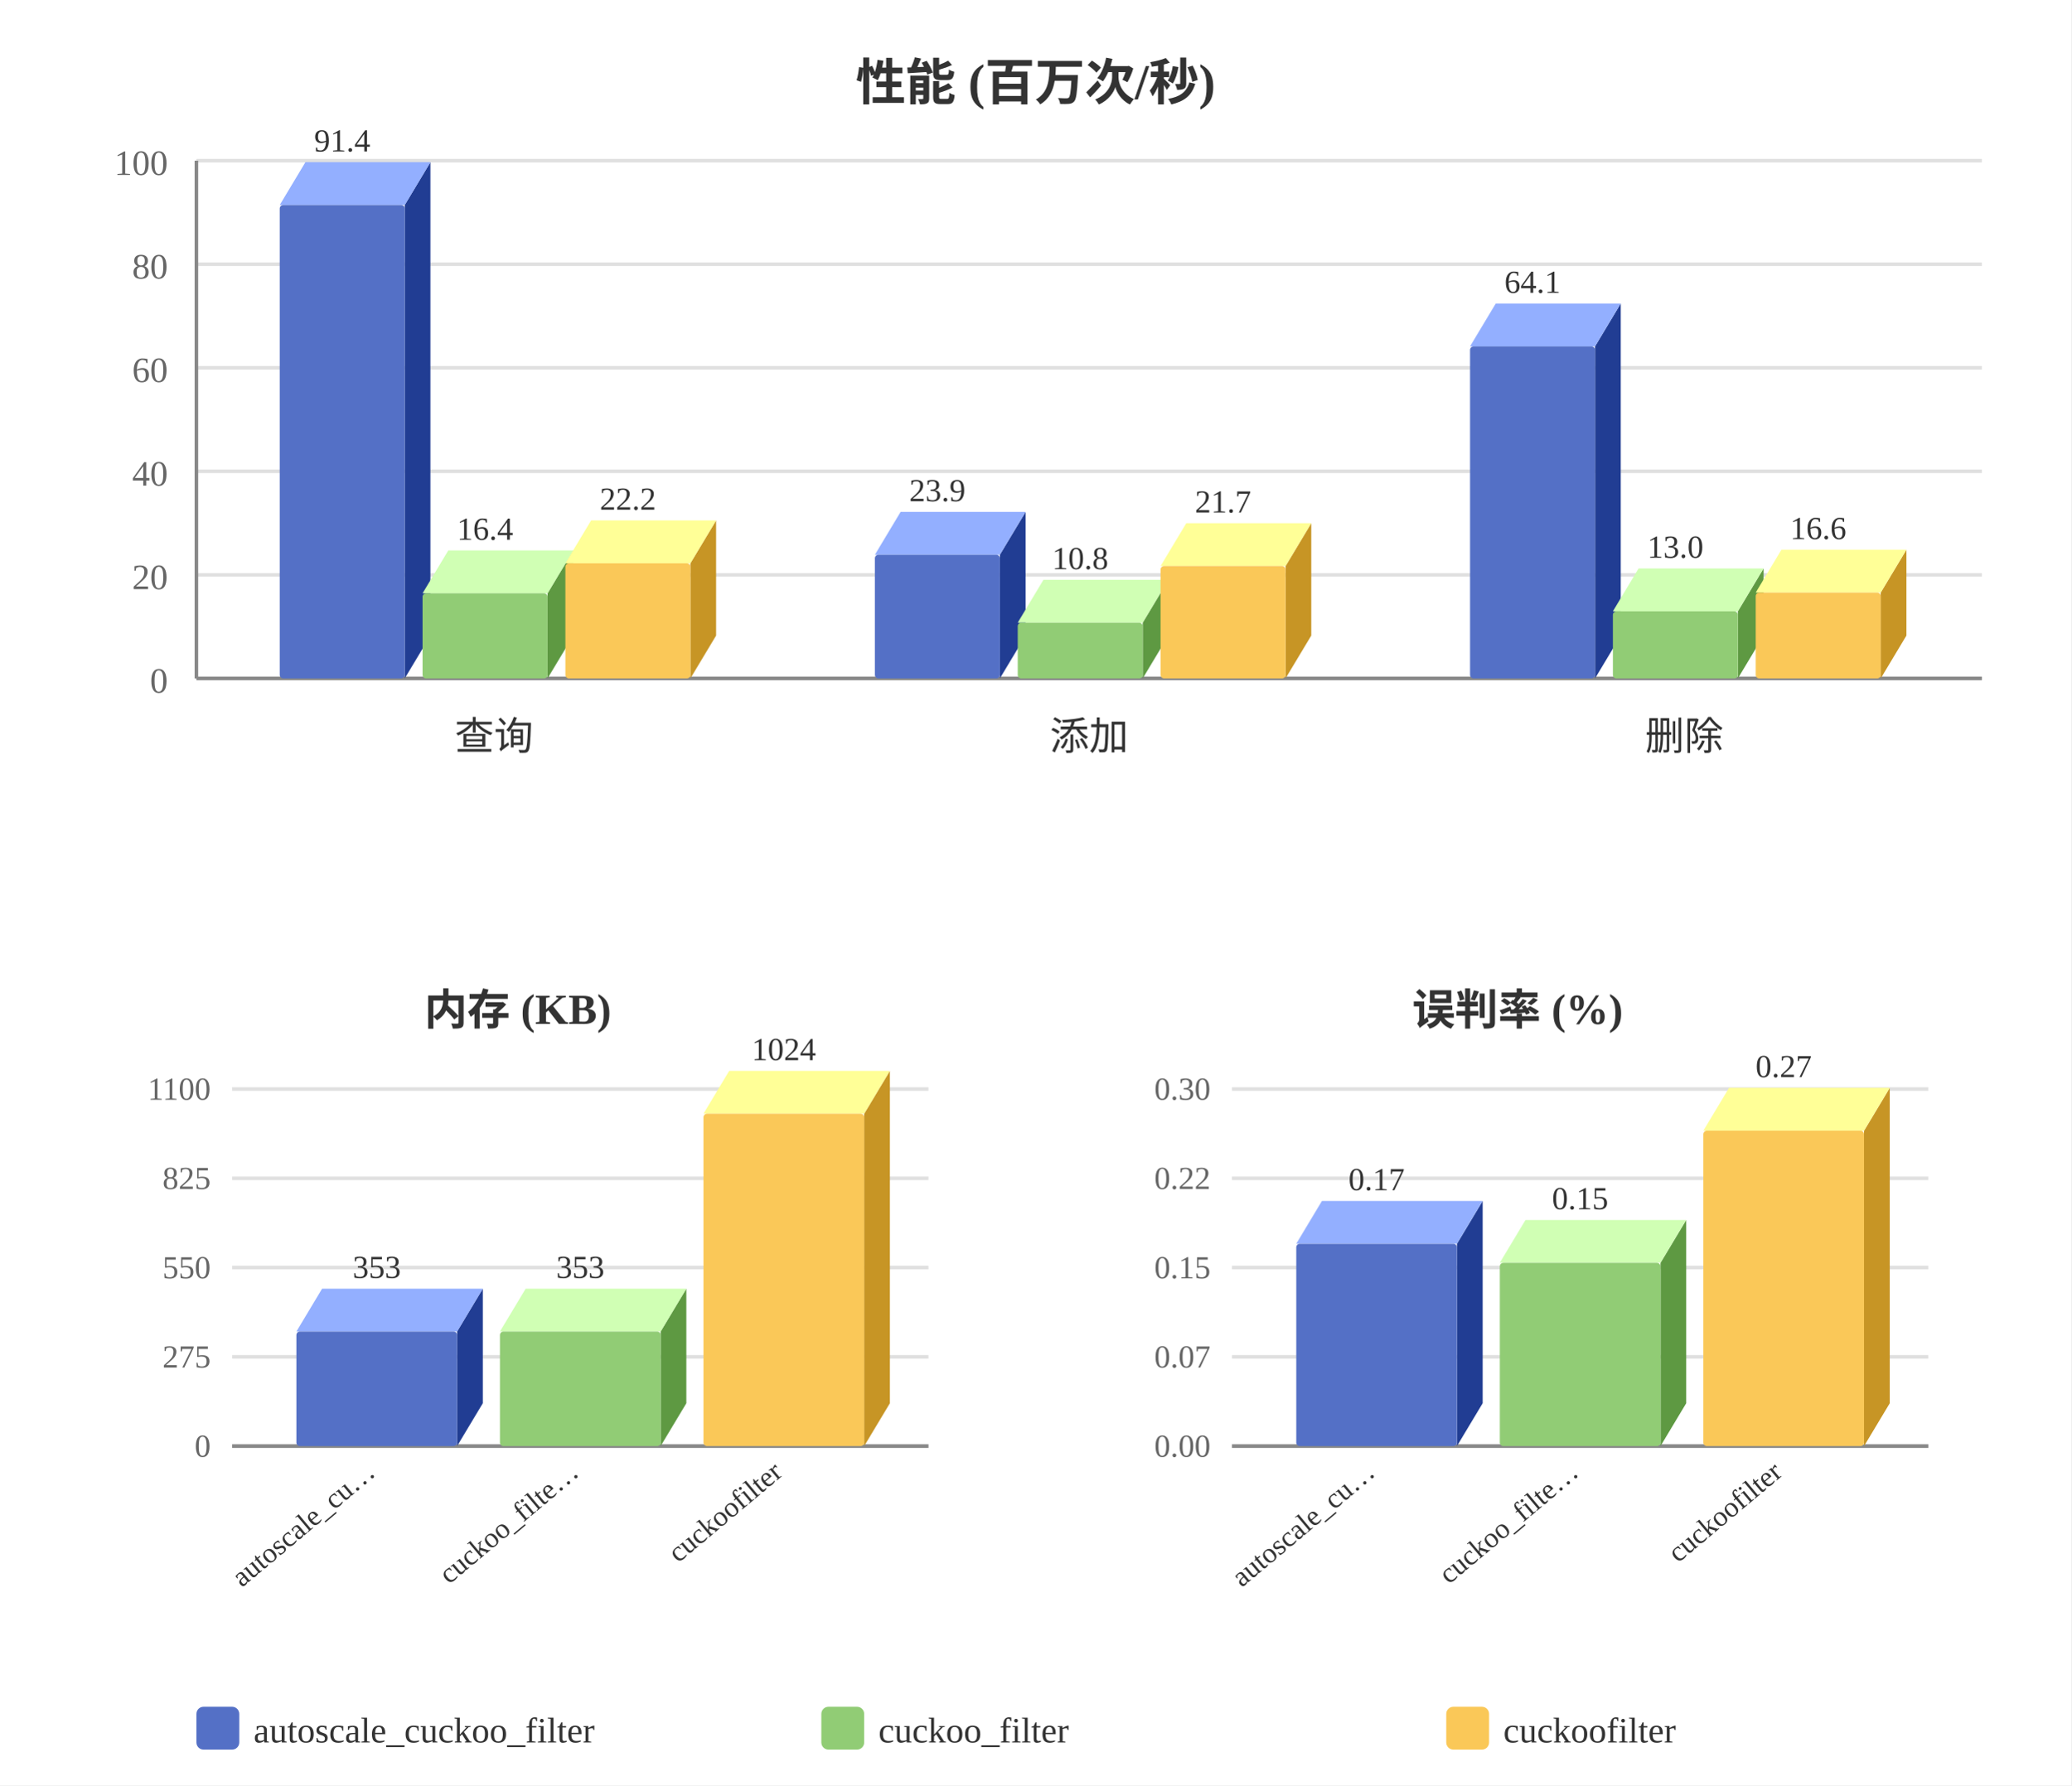
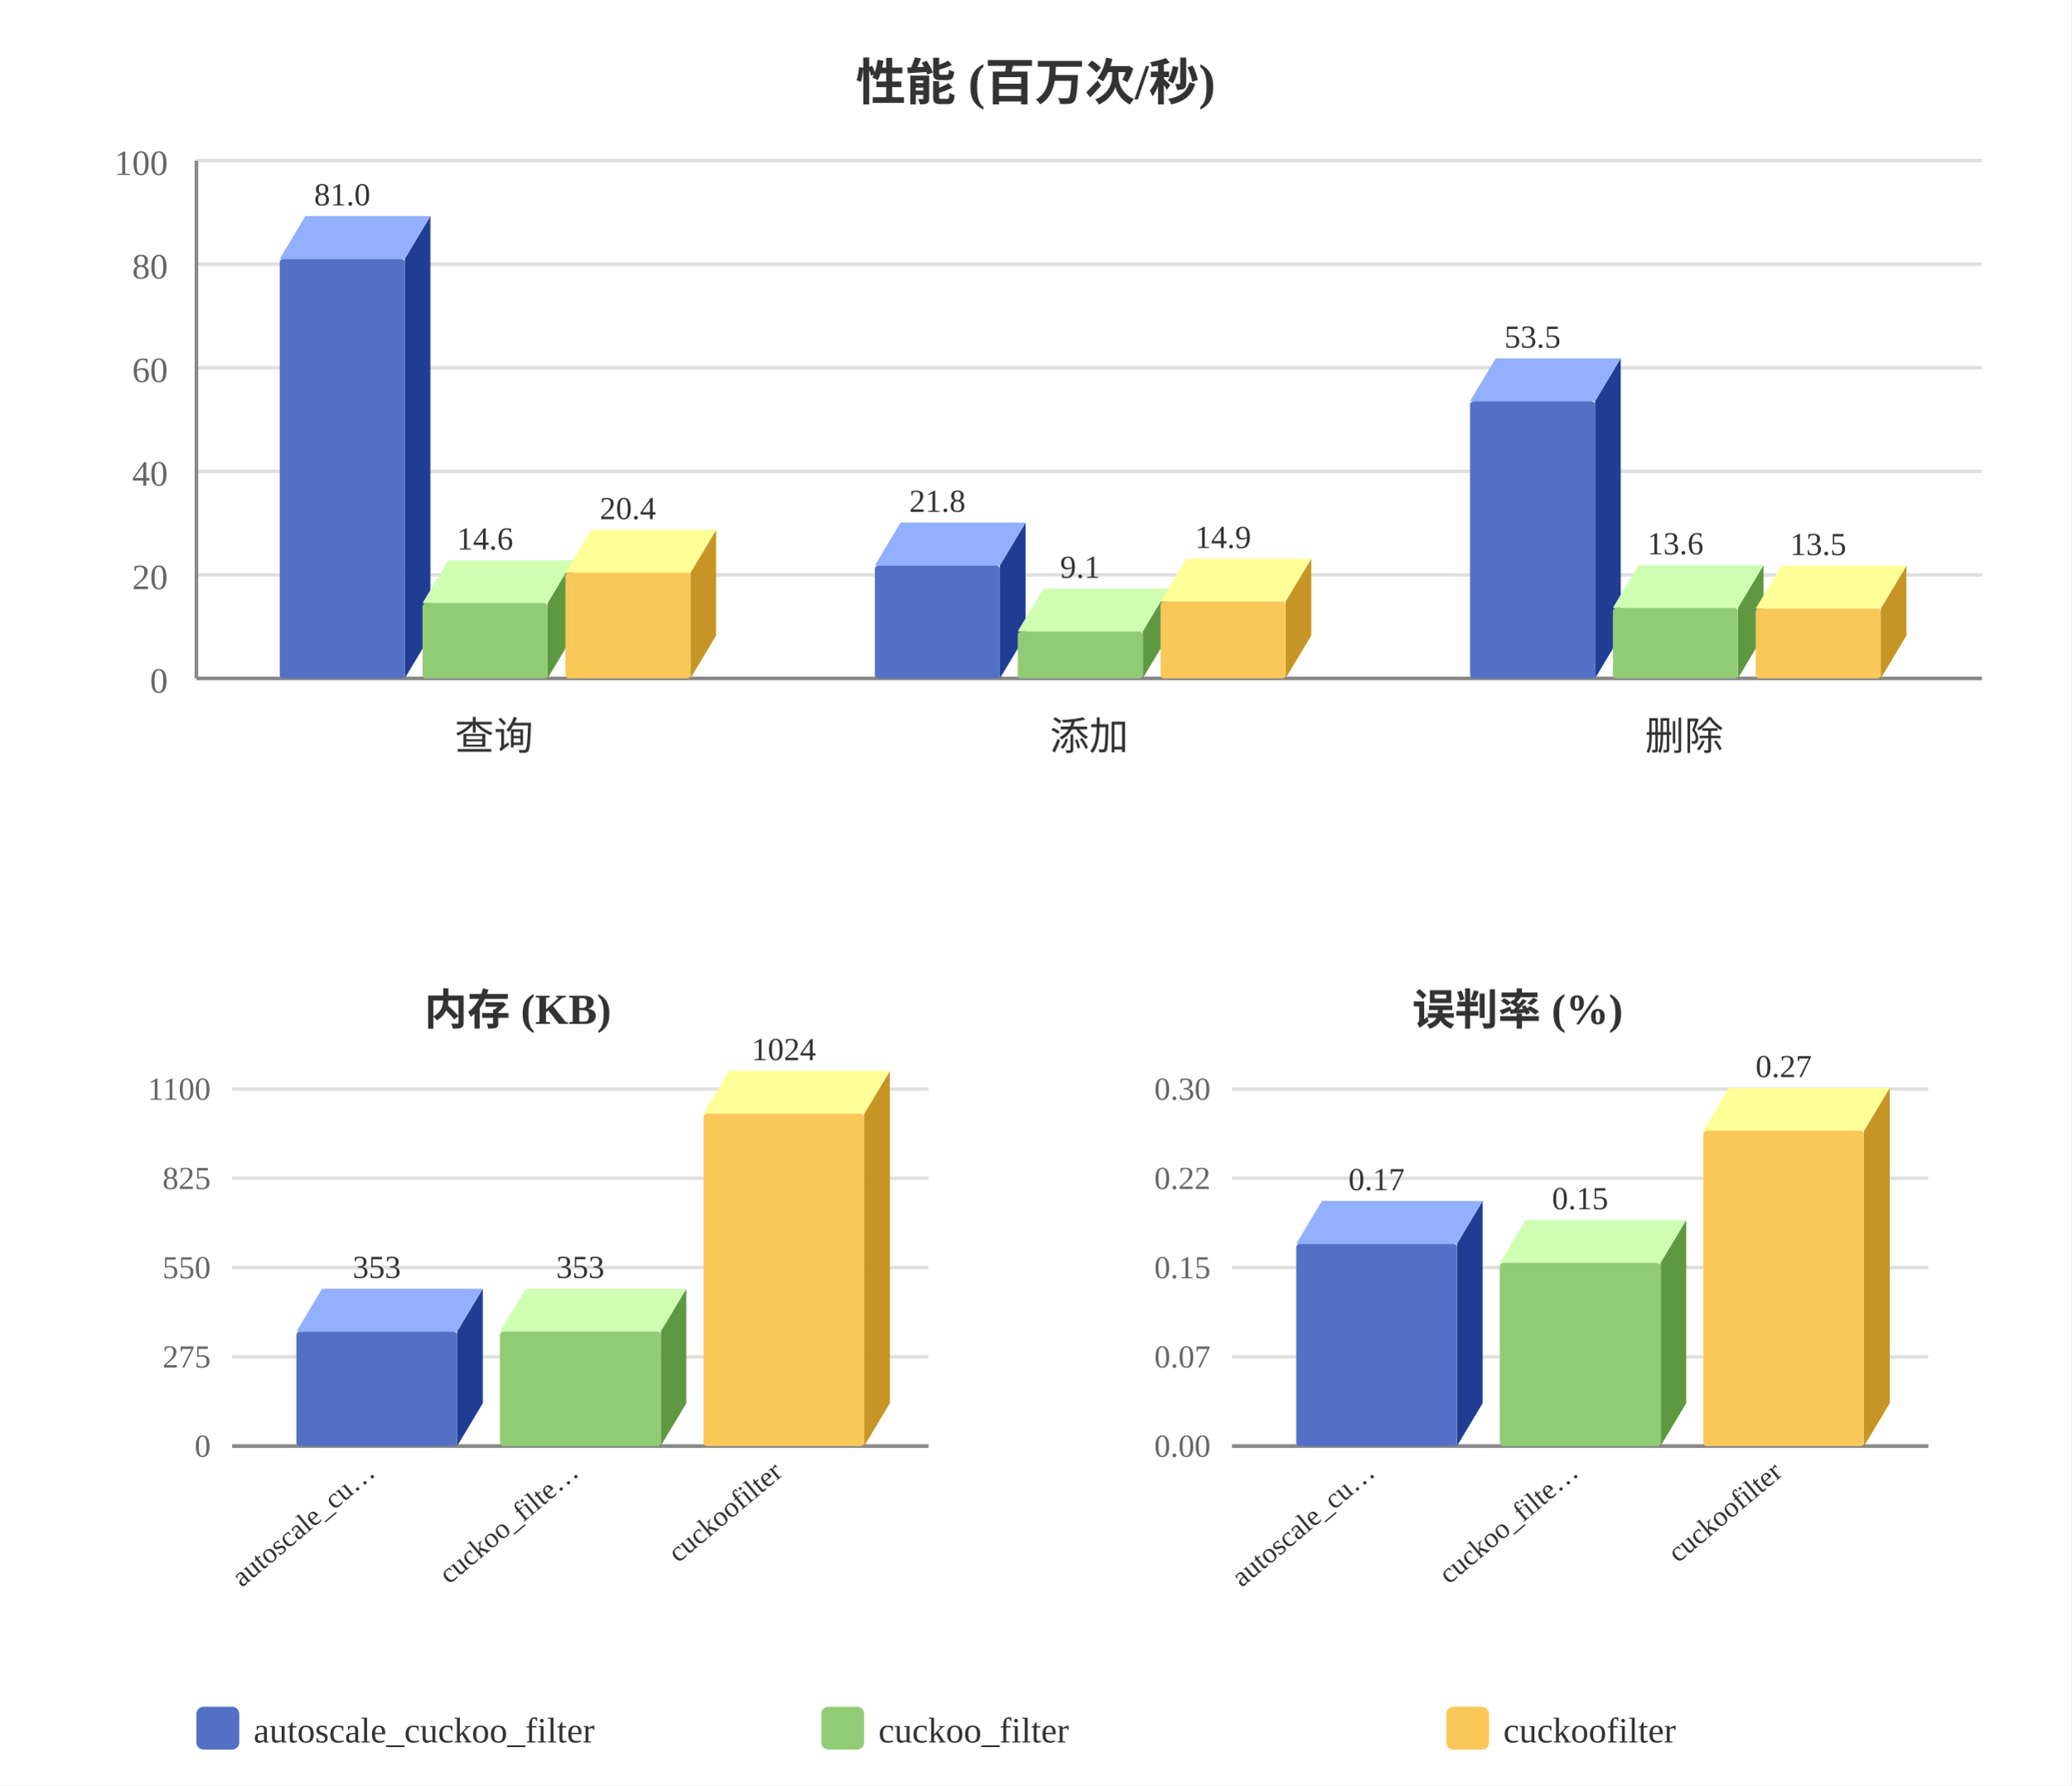
<svg xmlns="http://www.w3.org/2000/svg" viewBox="0 0 580 500">
  <path fill="#fff" d="M0 0h580v500H0z" />
  <text x="290" y="28" fill="#333" font-size="14" font-weight="bold" text-anchor="middle">性能 (百万次/秒)</text>
  <path stroke="#e0e0e0" d="M55 190h500" />
  <text x="47" y="194" fill="#666" font-size="10" text-anchor="end">0</text>
  <path stroke="#e0e0e0" d="M55 161h500" />
  <text x="47" y="165" fill="#666" font-size="10" text-anchor="end">20</text>
  <path stroke="#e0e0e0" d="M55 132h500" />
  <text x="47" y="136" fill="#666" font-size="10" text-anchor="end">40</text>
  <path stroke="#e0e0e0" d="M55 103h500" />
  <text x="47" y="107" fill="#666" font-size="10" text-anchor="end">60</text>
  <path stroke="#e0e0e0" d="M55 74h500" />
  <text x="47" y="78" fill="#666" font-size="10" text-anchor="end">80</text>
  <path stroke="#e0e0e0" d="M55 45h500" />
  <text x="47" y="49" fill="#666" font-size="10" text-anchor="end">100</text>
  <path stroke="#888" d="M55 190h500M55 45v145" />
  <text x="138.333" y="210" fill="#333" font-size="11" text-anchor="middle">查询</text>
-   <path fill="#213d93" d="m113.333 57.411 7.2-12V178l-7.2 12Z" />
-   <path fill="#93afff" d="m78.333 57.411 7.2-12h35l-7.2 12Z" />
-   <rect width="35" height="132.589" x="78.333" y="57.411" fill="#5470c6" rx="1" />
-   <text x="95.833" y="42.411" fill="#333" font-size="9" text-anchor="middle">91.4</text>
-   <path fill="#5e9942" d="m153.333 166.157 7.2-12V178l-7.2 12Z" />
-   <path fill="#d0ffb4" d="m118.333 166.157 7.2-12h35l-7.2 12Z" />
-   <rect width="35" height="23.843" x="118.333" y="166.157" fill="#91cc75" rx="1" />
-   <text x="135.833" y="151.157" fill="#333" font-size="9" text-anchor="middle">16.4</text>
-   <path fill="#c79525" d="m193.333 157.747 7.2-12V178l-7.2 12Z" />
-   <path fill="#ffff97" d="m158.333 157.747 7.2-12h35l-7.2 12Z" />
-   <rect width="35" height="32.253" x="158.333" y="157.747" fill="#fac858" rx="1" />
-   <text x="175.833" y="142.747" fill="#333" font-size="9" text-anchor="middle">22.2</text>
+   <path fill="#213d93" d="m113.333 72.502 7.2-12V178l-7.2 12Z" />
+   <path fill="#93afff" d="m78.333 72.502 7.2-12h35l-7.2 12Z" />
+   <rect width="35" height="117.498" x="78.333" y="72.502" fill="#5470c6" rx="1" />
+   <text x="95.833" y="57.502" fill="#333" font-size="9" text-anchor="middle">81.0</text>
+   <path fill="#5e9942" d="m153.333 168.886 7.2-12V178l-7.2 12Z" />
+   <path fill="#d0ffb4" d="m118.333 168.886 7.2-12h35l-7.2 12Z" />
+   <rect width="35" height="21.114" x="118.333" y="168.886" fill="#91cc75" rx="1" />
+   <text x="135.833" y="153.886" fill="#333" font-size="9" text-anchor="middle">14.6</text>
+   <path fill="#c79525" d="m193.333 160.386 7.2-12V178l-7.2 12Z" />
+   <path fill="#ffff97" d="m158.333 160.386 7.2-12h35l-7.2 12Z" />
+   <rect width="35" height="29.614" x="158.333" y="160.386" fill="#fac858" rx="1" />
+   <text x="175.833" y="145.386" fill="#333" font-size="9" text-anchor="middle">20.4</text>
  <text x="305" y="210" fill="#333" font-size="11" text-anchor="middle">添加</text>
-   <path fill="#213d93" d="m280 155.359 7.2-12V178l-7.2 12Z" />
-   <path fill="#93afff" d="m245 155.359 7.2-12h35l-7.2 12Z" />
-   <rect width="35" height="34.641" x="245" y="155.359" fill="#5470c6" rx="1" />
-   <text x="262.5" y="140.359" fill="#333" font-size="9" text-anchor="middle">23.9</text>
-   <path fill="#5e9942" d="m320 174.382 7.2-12V178l-7.2 12Z" />
-   <path fill="#d0ffb4" d="m285 174.382 7.2-12h35l-7.2 12Z" />
-   <rect width="35" height="15.618" x="285" y="174.382" fill="#91cc75" rx="1" />
-   <text x="302.5" y="159.382" fill="#333" font-size="9" text-anchor="middle">10.8</text>
-   <path fill="#c79525" d="m360 158.527 7.2-12V178l-7.2 12Z" />
-   <path fill="#ffff97" d="m325 158.527 7.2-12h35l-7.2 12Z" />
-   <rect width="35" height="31.473" x="325" y="158.527" fill="#fac858" rx="1" />
-   <text x="342.5" y="143.527" fill="#333" font-size="9" text-anchor="middle">21.7</text>
+   <path fill="#213d93" d="m280 158.342 7.2-12V178l-7.2 12Z" />
+   <path fill="#93afff" d="m245 158.342 7.2-12h35l-7.2 12Z" />
+   <rect width="35" height="31.658" x="245" y="158.342" fill="#5470c6" rx="1" />
+   <text x="262.5" y="143.342" fill="#333" font-size="9" text-anchor="middle">21.8</text>
+   <path fill="#5e9942" d="m320 176.823 7.2-12V178l-7.2 12Z" />
+   <path fill="#d0ffb4" d="m285 176.823 7.2-12h35l-7.2 12Z" />
+   <rect width="35" height="13.177" x="285" y="176.823" fill="#91cc75" rx="1" />
+   <text x="302.5" y="161.823" fill="#333" font-size="9" text-anchor="middle">9.1</text>
+   <path fill="#c79525" d="m360 168.463 7.2-12V178l-7.2 12Z" />
+   <path fill="#ffff97" d="m325 168.463 7.2-12h35l-7.2 12Z" />
+   <rect width="35" height="21.537" x="325" y="168.463" fill="#fac858" rx="1" />
+   <text x="342.5" y="153.463" fill="#333" font-size="9" text-anchor="middle">14.9</text>
  <text x="471.667" y="210" fill="#333" font-size="11" text-anchor="middle">删除</text>
-   <path fill="#213d93" d="m446.667 97.002 7.2-12V178l-7.2 12Z" />
-   <path fill="#93afff" d="m411.667 97.002 7.2-12h35l-7.2 12Z" />
-   <rect width="35" height="92.998" x="411.667" y="97.002" fill="#5470c6" rx="1" />
-   <text x="429.167" y="82.002" fill="#333" font-size="9" text-anchor="middle">64.1</text>
-   <path fill="#5e9942" d="m486.667 171.202 7.2-12V178l-7.2 12Z" />
-   <path fill="#d0ffb4" d="m451.667 171.202 7.2-12h35l-7.2 12Z" />
-   <rect width="35" height="18.798" x="451.667" y="171.202" fill="#91cc75" rx="1" />
-   <text x="469.167" y="156.202" fill="#333" font-size="9" text-anchor="middle">13.0</text>
-   <path fill="#c79525" d="m526.667 165.957 7.2-12V178l-7.2 12Z" />
-   <path fill="#ffff97" d="m491.667 165.957 7.2-12h35l-7.2 12Z" />
-   <rect width="35" height="24.043" x="491.667" y="165.957" fill="#fac858" rx="1" />
-   <text x="509.167" y="150.957" fill="#333" font-size="9" text-anchor="middle">16.6</text>
+   <path fill="#213d93" d="m446.667 112.356 7.2-12V178l-7.2 12Z" />
+   <path fill="#93afff" d="m411.667 112.356 7.2-12h35l-7.2 12Z" />
+   <rect width="35" height="77.644" x="411.667" y="112.356" fill="#5470c6" rx="1" />
+   <text x="429.167" y="97.356" fill="#333" font-size="9" text-anchor="middle">53.5</text>
+   <path fill="#5e9942" d="m486.667 170.24 7.2-12V178l-7.2 12Z" />
+   <path fill="#d0ffb4" d="m451.667 170.24 7.2-12h35l-7.2 12Z" />
+   <rect width="35" height="19.759" x="451.667" y="170.241" fill="#91cc75" rx="1" />
+   <text x="469.167" y="155.241" fill="#333" font-size="9" text-anchor="middle">13.6</text>
+   <path fill="#c79525" d="m526.667 170.437 7.2-12V178l-7.2 12Z" />
+   <path fill="#ffff97" d="m491.667 170.437 7.2-12h35l-7.2 12Z" />
+   <rect width="35" height="19.563" x="491.667" y="170.437" fill="#fac858" rx="1" />
+   <text x="509.167" y="155.437" fill="#333" font-size="9" text-anchor="middle">13.5</text>
  <text x="130" y="22" fill="#333" font-size="12" font-weight="bold" text-anchor="middle" transform="translate(15 265)">内存 (KB)</text>
  <path stroke="#e0e0e0" d="M65 405h195" />
  <text x="44" y="143" fill="#666" font-size="9" text-anchor="end" transform="translate(15 265)">0</text>
  <path stroke="#e0e0e0" d="M65 380h195" />
  <text x="44" y="118" fill="#666" font-size="9" text-anchor="end" transform="translate(15 265)">275</text>
  <path stroke="#e0e0e0" d="M65 355h195" />
  <text x="44" y="93" fill="#666" font-size="9" text-anchor="end" transform="translate(15 265)">550</text>
  <path stroke="#e0e0e0" d="M65 330h195" />
  <text x="44" y="68" fill="#666" font-size="9" text-anchor="end" transform="translate(15 265)">825</text>
  <path stroke="#e0e0e0" d="M65 305h195" />
  <text x="44" y="43" fill="#666" font-size="9" text-anchor="end" transform="translate(15 265)">1100</text>
  <path stroke="#888" d="M65 405h195" />
  <g transform="translate(15 265)">
    <path fill="#213d93" d="m113 107.91 7.2-12V128l-7.2 12Z" />
    <path fill="#93afff" d="m68 107.91 7.2-12h45l-7.2 12Z" />
    <rect width="45" height="32.091" x="68" y="107.909" fill="#5470c6" rx="1" />
  </g>
  <text x="90.5" y="92.909" fill="#333" font-size="9" text-anchor="middle" transform="translate(15 265)">353</text>
  <text x="90.5" y="148" fill="#333" font-size="8" text-anchor="end" transform="rotate(-40 462.04 259.894)">autoscale_cu…</text>
  <g transform="translate(15 265)">
    <path fill="#5e9942" d="m170 107.91 7.2-12V128l-7.2 12Z" />
    <path fill="#d0ffb4" d="m125 107.91 7.2-12h45l-7.2 12Z" />
    <rect width="45" height="32.091" x="125" y="107.909" fill="#91cc75" rx="1" />
  </g>
  <text x="147.5" y="92.909" fill="#333" font-size="9" text-anchor="middle" transform="translate(15 265)">353</text>
  <text x="147.5" y="148" fill="#333" font-size="8" text-anchor="end" transform="rotate(-40 519.04 259.894)">cuckoo_filte…</text>
  <g transform="translate(15 265)">
    <path fill="#c79525" d="m227 46.907 7.2-12V128l-7.2 12Z" />
    <path fill="#ffff97" d="m182 46.907 7.2-12h45l-7.2 12Z" />
    <rect width="45" height="93.093" x="182" y="46.907" fill="#fac858" rx="1" />
  </g>
  <text x="204.5" y="31.907" fill="#333" font-size="9" text-anchor="middle" transform="translate(15 265)">1024</text>
  <text x="204.5" y="148" fill="#333" font-size="8" text-anchor="end" transform="rotate(-40 576.04 259.894)">cuckoofilter</text>
  <text x="130" y="22" fill="#333" font-size="12" font-weight="bold" text-anchor="middle" transform="translate(295 265)">误判率 (%)</text>
  <path stroke="#e0e0e0" d="M345 405h195" />
  <text x="44" y="143" fill="#666" font-size="9" text-anchor="end" transform="translate(295 265)">0.00</text>
  <path stroke="#e0e0e0" d="M345 380h195" />
  <text x="44" y="118" fill="#666" font-size="9" text-anchor="end" transform="translate(295 265)">0.07</text>
  <path stroke="#e0e0e0" d="M345 355h195" />
  <text x="44" y="93" fill="#666" font-size="9" text-anchor="end" transform="translate(295 265)">0.15</text>
  <path stroke="#e0e0e0" d="M345 330h195" />
  <text x="44" y="68" fill="#666" font-size="9" text-anchor="end" transform="translate(295 265)">0.22</text>
  <path stroke="#e0e0e0" d="M345 305h195" />
  <text x="44" y="43" fill="#666" font-size="9" text-anchor="end" transform="translate(295 265)">0.30</text>
  <path stroke="#888" d="M345 405h195" />
  <g transform="translate(295 265)">
    <path fill="#213d93" d="m113 83.333 7.2-12V128l-7.2 12Z" />
    <path fill="#93afff" d="m68 83.333 7.2-12h45l-7.2 12Z" />
    <rect width="45" height="56.667" x="68" y="83.333" fill="#5470c6" rx="1" />
  </g>
  <text x="90.5" y="68.333" fill="#333" font-size="9" text-anchor="middle" transform="translate(295 265)">0.17</text>
  <text x="90.5" y="148" fill="#333" font-size="8" text-anchor="end" transform="rotate(-40 602.04 -124.753)">autoscale_cu…</text>
  <g transform="translate(295 265)">
    <path fill="#5e9942" d="m170 88.667 7.2-12V128l-7.2 12Z" />
    <path fill="#d0ffb4" d="m125 88.667 7.2-12h45l-7.2 12Z" />
    <rect width="45" height="51.333" x="125" y="88.667" fill="#91cc75" rx="1" />
  </g>
  <text x="147.5" y="73.667" fill="#333" font-size="9" text-anchor="middle" transform="translate(295 265)">0.15</text>
  <text x="147.5" y="148" fill="#333" font-size="8" text-anchor="end" transform="rotate(-40 659.04 -124.753)">cuckoo_filte…</text>
  <g transform="translate(295 265)">
    <path fill="#c79525" d="m227 51.667 7.2-12V128l-7.2 12Z" />
    <path fill="#ffff97" d="m182 51.667 7.2-12h45l-7.2 12Z" />
    <rect width="45" height="88.333" x="182" y="51.667" fill="#fac858" rx="1" />
  </g>
  <text x="204.5" y="36.667" fill="#333" font-size="9" text-anchor="middle" transform="translate(295 265)">0.27</text>
  <text x="204.5" y="148" fill="#333" font-size="8" text-anchor="end" transform="rotate(-40 716.04 -124.753)">cuckoofilter</text>
  <g transform="translate(0 478)">
    <rect width="12" height="12" x="55" fill="#5470c6" rx="2" />
    <text x="71" y="10" fill="#333" font-size="10">autoscale_cuckoo_filter</text>
    <rect width="12" height="12" x="230" fill="#91cc75" rx="2" />
    <text x="246" y="10" fill="#333" font-size="10">cuckoo_filter</text>
    <rect width="12" height="12" x="405" fill="#fac858" rx="2" />
    <text x="421" y="10" fill="#333" font-size="10">cuckoofilter</text>
  </g>
</svg>
